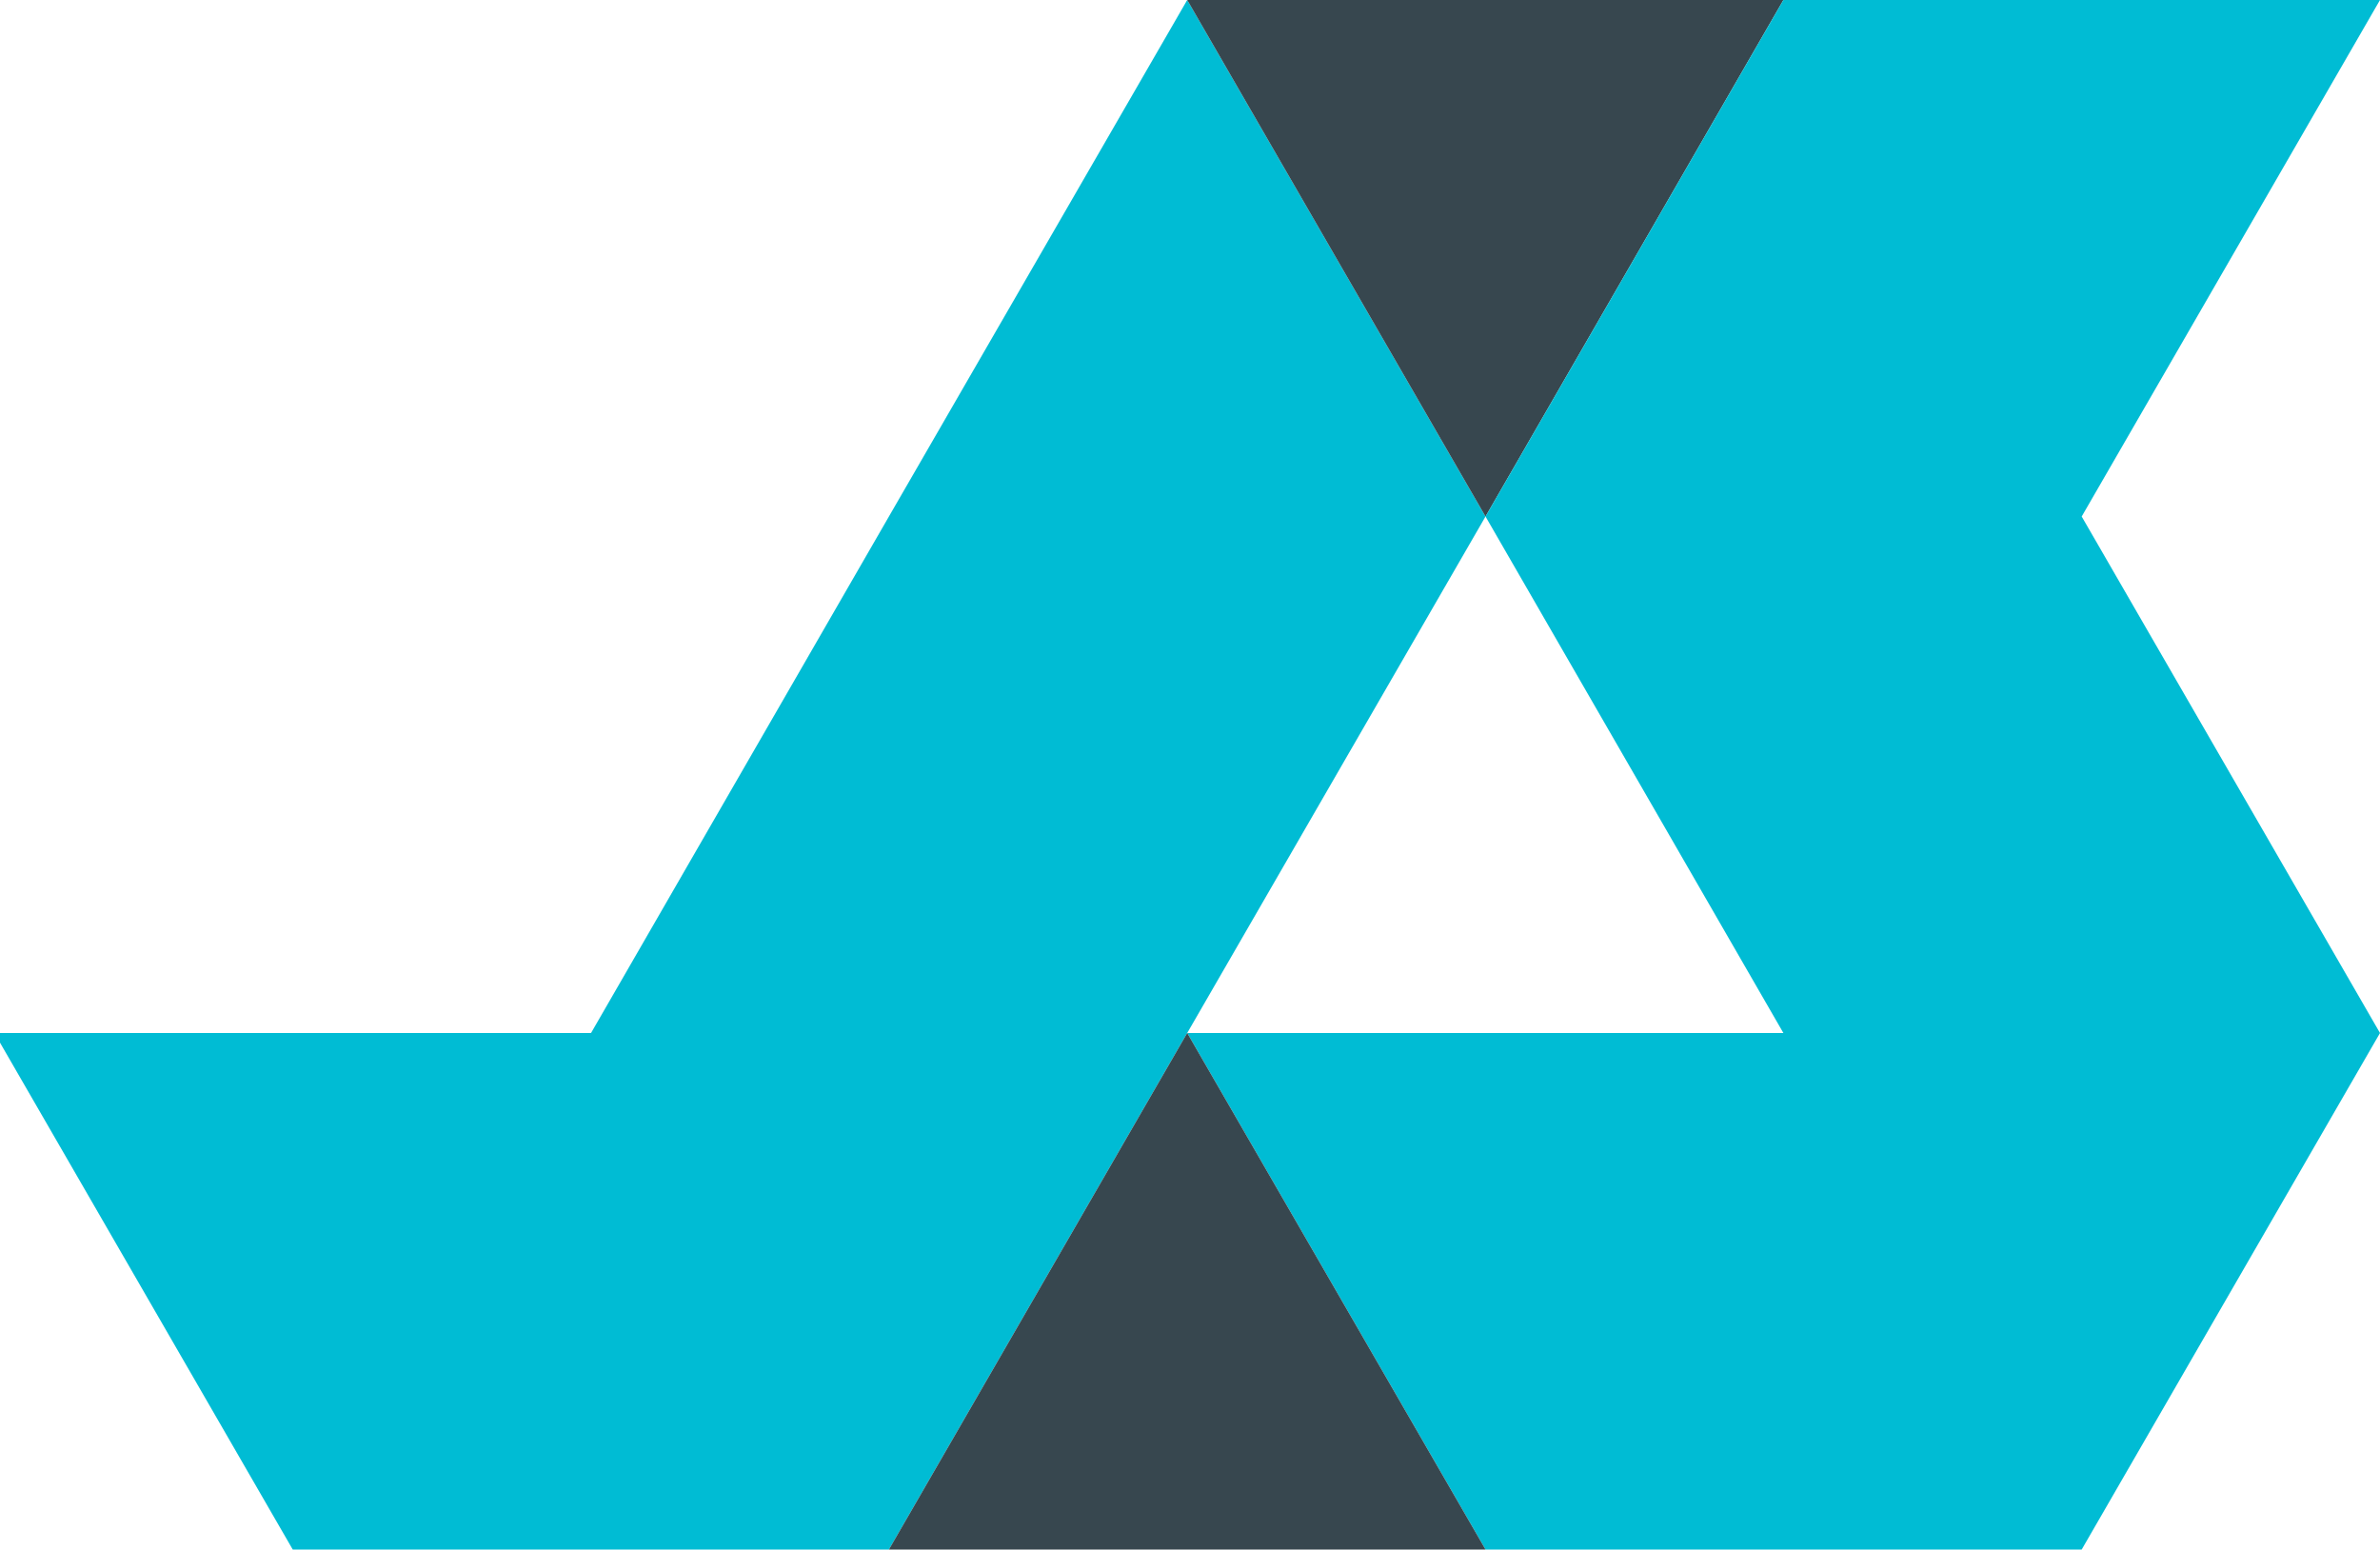
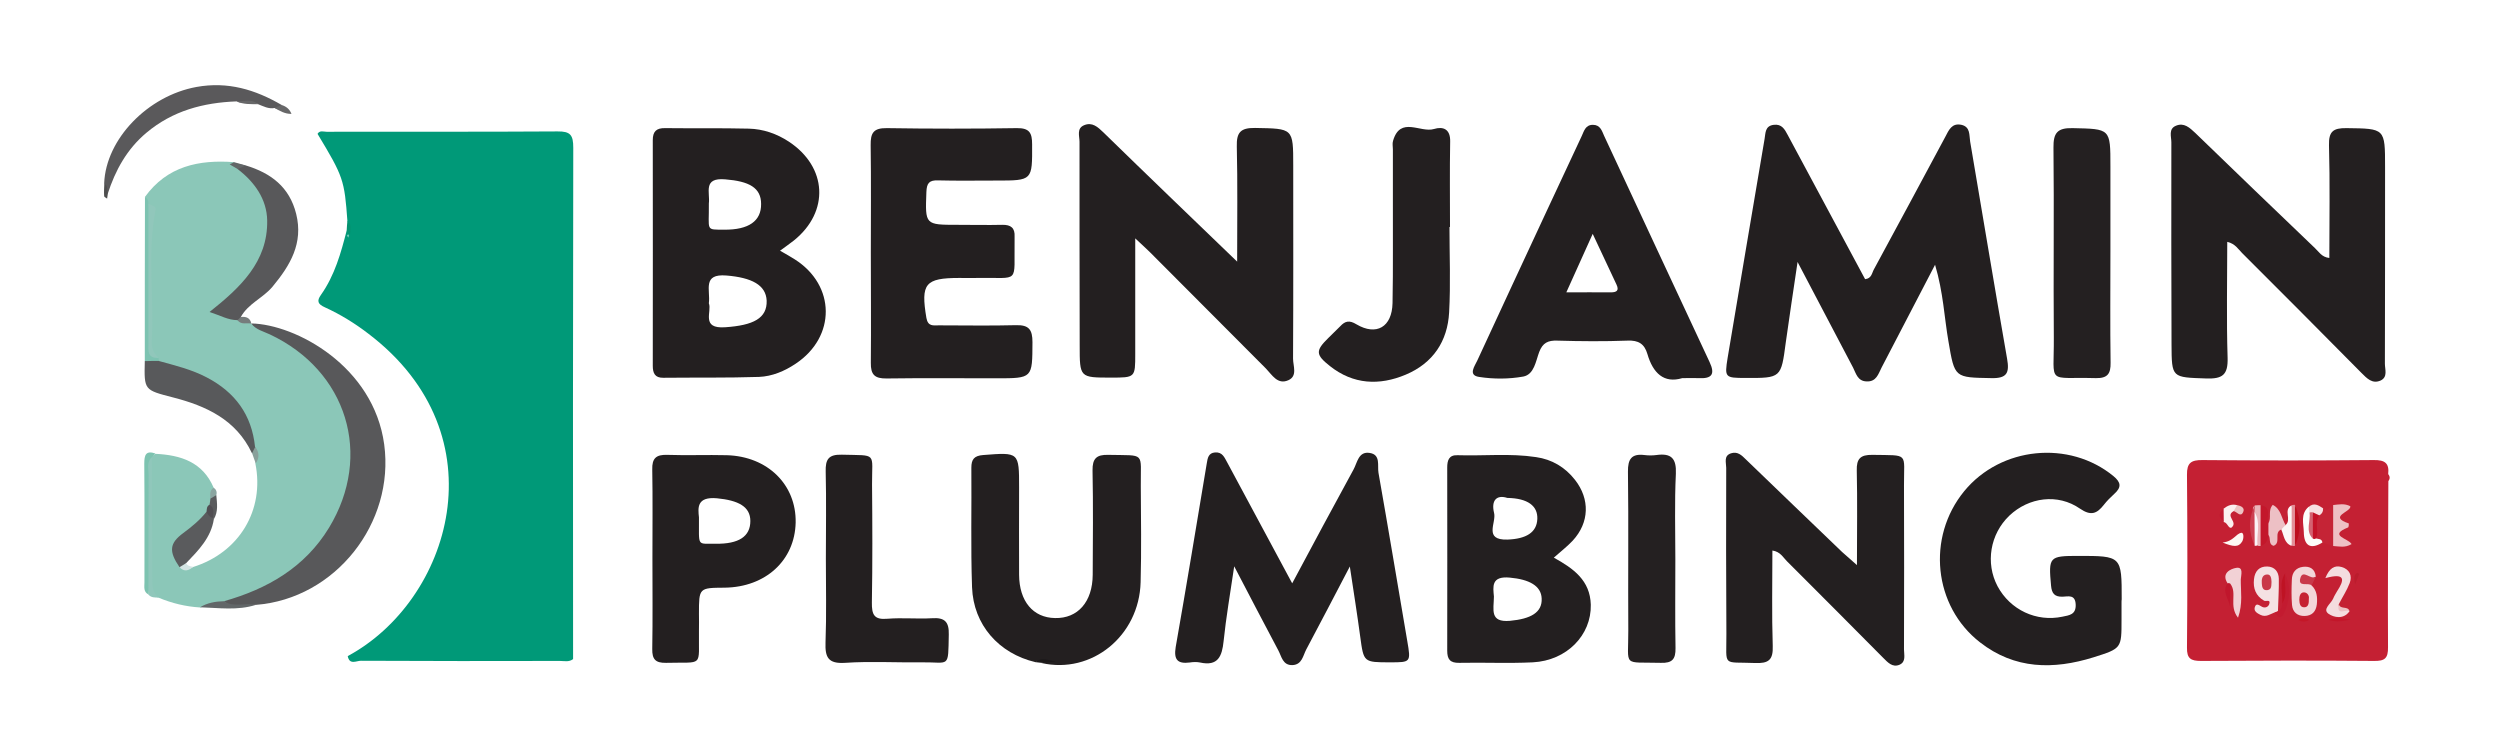
- <svg xmlns="http://www.w3.org/2000/svg" version="1.1" id="Layer_1" x="0px" y="0px" viewBox="0 0 555.3 361.5" enable-background="new 0 0 555.3 361.5" xml:space="preserve">
-   <polygon fill="#00BCD4" points="277,0 207.4,120.5 137.9,241 -1.3,241 68.3,361.5 207.4,361.5 277,241 346.6,120.5 " />
-   <polygon fill="#37474F" points="346.6,120.5 416.1,0 277,0 " />
-   <polygon fill="#00BCD4" points="555.3,0 416.1,0 346.6,120.5 416.1,241 277,241 346.6,361.5 485.7,361.5 555.3,241 485.7,120.5 " />
-   <polygon fill="#37474F" points="277,241 207.4,361.5 346.6,361.5 " />
+ <svg xmlns="http://www.w3.org/2000/svg" version="1.1" id="Layer_1" x="0px" y="0px" viewBox="0 0 1440 432" style="enable-background:new 0 0 1440 432;" xml:space="preserve">
+   <style type="text/css">
+ 	.st0{fill:#009978;}
+ 	.st1{fill:#8BC7B8;}
+ 	.st2{fill:#231F20;}
+ 	.st3{fill:#C42033;}
+ 	.st4{fill:#242021;}
+ 	.st5{fill:#58585A;}
+ 	.st6{fill:#58595B;}
+ 	.st7{fill:#5A595B;}
+ 	.st8{fill:#5A5B5D;}
+ 	.st9{fill:#7DC3B1;}
+ 	.st10{fill:#90C7BB;}
+ 	.st11{fill:#7DC3B0;}
+ 	.st12{fill:#626668;}
+ 	.st13{fill:#676768;}
+ 	.st14{fill:#767C7C;}
+ 	.st15{fill:#1B1819;}
+ 	.st16{fill:#626667;}
+ 	.st17{fill:#89A09B;}
+ 	.st18{fill:#8AA5A0;}
+ 	.st19{fill:#039370;}
+ 	.st20{fill:#4E4E4E;}
+ 	.st21{fill:#D5E5E4;}
+ 	.st22{fill:#91C7BB;}
+ 	.st23{fill:#504D52;}
+ 	.st24{fill:#F5E1E3;}
+ 	.st25{fill:#F3D6D9;}
+ 	.st26{fill:#F4DDDF;}
+ 	.st27{fill:#C52436;}
+ 	.st28{fill:#EEC0C4;}
+ 	.st29{fill:#F2D1D5;}
+ 	.st30{fill:#EDC0C5;}
+ 	.st31{fill:#FDFDFA;}
+ 	.st32{fill:#C3172B;}
+ 	.st33{fill:#FCF7F6;}
+ 	.st34{fill:#C31B30;}
+ 	.st35{fill:#FBEFEF;}
+ 	.st36{fill:#FEF8F3;}
+ 	.st37{fill:#EBB6BB;}
+ 	.st38{fill:#CD4051;}
+ 	.st39{fill:#E39099;}
+ 	.st40{fill:#BD0E1E;}
+ 	.st41{fill:#C9384A;}
+ 	.st42{fill:#FBF3F6;}
+ 	.st43{fill:#C0162C;}
+ 	.st44{fill:#F7E0E2;}
+ 	.st45{fill:#BF1324;}
+ 	.st46{fill:#C3162A;}
+ 	.st47{fill:#EDC4C4;}
+ 	.st48{fill:#BB1C2D;}
+ 	.st49{fill:#EDC1C4;}
+ 	.st50{fill:#C41728;}
+ 	.st51{fill:#C0172F;}
+ 	.st52{fill:#C93849;}
+ 	.st53{fill:#C62132;}
+ 	.st54{fill:#C31227;}
+ 	.st55{fill:#D46271;}
+ </style>
+   <g>
+     <path class="st0" d="M200.3,377.9c59-31.7,89.1-126.9,12-185.6c-7.8-6-16.2-11.2-25.2-15.3c-4-1.8-4.8-3.6-2.2-7.2   c7.9-11.2,11.5-24.1,14.8-37.1c0.8,0.6,1.1,1.4,1.1,2.4c-1.3-0.2-0.1,2.2-0.2,1.6c0.2-3.6,1.1-6.6-0.5-9.4   c-1.7-23.6-2.3-25.5-17.2-50.2c1.3-2.2,3.5-1.2,5.2-1.2c44.3-0.1,88.6,0.1,133-0.2c7.5-0.1,9.1,2.1,9.1,9.4   c-0.2,98.2-0.2,196.3-0.1,294.5c-2.3,1.9-5,1.1-7.6,1.1c-38.1,0.1-76.2,0.1-114.3-0.1C205.6,380.4,201.3,383.4,200.3,377.9z" />
+     <path class="st1" d="M83.5,113.4c12.8-17.7,31-21.5,51.3-20c-0.5,3.4,3,1.7,4.1,3.2c18.6,14.7,22.3,33,11.6,54.1   c-5.6,11-14.3,19.4-23.4,27.4c2.8,3.6,7,3.2,9.8,5.4c2.5,1.4,5.8,0.6,7.9,3l-0.2-0.1c27.4,9.1,47.3,26.3,56.4,54.1   c11.6,35.5-6,75.4-41.4,95.9c-9.4,5.4-19.1,10.1-30,11.7c-4.9,0.1-9.7,0.7-14.4,1.8c-8.2-0.5-16.1-2.4-23.8-5.6   c-4.6-1.3-5.8-4.8-5.7-9c0.2-23.6-0.9-47.2,0.3-70.7c0.7-1.6,2.2-2.2,3.5-3.2c14.6,0.7,27.3,4.7,33.6,19.6   c-0.2,2.1-0.1,4.2-0.2,6.3c0,1.3-0.2,2.6-0.6,3.8c-0.6,1.7-1.4,3.3-2.2,4.9c-2.4,5.3-7,8.5-11.6,11.7c-6.3,4.4-8.7,9.6-4.3,16.6   c1.7,2.6,3.8,4.2,7,2.3c26.6-8.3,41.3-32.8,35.9-59.6c0.8-3.8-0.7-7.1-2-10.4c-5.1-24.9-22.1-37.4-45.1-43.7c-3.5-1-7-1.8-9.9-4.2   c-0.8-0.7-1.5-1.5-2.2-2.3c-3.3-3.5-2.6-7.9-2.6-12.1c-0.1-25,0.1-50.1-0.1-75.1C84.5,117.3,85.1,115,83.5,113.4z" />
+     <path class="st2" d="M1114.6,152.5c-11.2,21.5-21,40.4-30.8,59.2c-1.9,3.7-3,8.3-8.7,8c-5.1-0.2-6-4.5-7.7-7.9   c-10.2-19.4-20.4-38.9-32-60.9c-2.5,17.2-4.8,31.8-6.8,46.4c-2.7,20.4-2.6,20.5-23.3,20.4c-11.7,0-12-0.3-10.2-11.5   c7-42.1,14.2-84.1,21.3-126.2c0.6-3.4,0.2-7.5,5.3-8.1c4.6-0.6,6.3,2.6,8,5.8c14.9,27.8,29.8,55.5,44.6,83.1   c3.8-0.4,3.9-3.6,5.1-5.7c13.8-25.4,27.4-50.8,41.1-76.3c2-3.8,3.7-8.1,9.3-6.9c5.2,1.2,4.4,5.9,5,9.6c7.1,41.7,14,83.5,21.3,125.2   c1.4,8,0,11.3-9,11.1c-21.3-0.4-21.2,0-24.8-21.2C1119.9,182.9,1119.4,168.7,1114.6,152.5z" />
+     <path class="st2" d="M1341.7,148.6c0-21.9,0.4-43.4-0.2-64.9c-0.2-8,2.4-10,10.1-9.9c22.2,0.3,22.2,0,22.2,22.4   c0,37.8,0,75.6-0.1,113.3c0,3.3,1.8,7.7-2.5,9.7c-4.8,2.1-7.9-1.3-11-4.4c-22.9-23.1-45.8-46.2-68.8-69.1c-2.2-2.2-3.9-5.3-8.5-6.4   c0,22.6-0.5,44.7,0.2,66.8c0.3,9.9-3,12.2-12.3,11.9c-19.9-0.7-19.9-0.2-20-19.7c-0.1-38.8-0.2-77.5-0.1-116.3   c0-3.3-1.8-7.8,2.7-9.6c4.6-1.9,7.8,1.1,11.1,4.2c22.9,22.2,45.9,44.3,68.9,66.3C1335.6,144.9,1337.2,148.1,1341.7,148.6z" />
+     <path class="st2" d="M712.6,150.7c0-23.8,0.3-45.1-0.2-66.3c-0.2-8.1,2.1-10.8,10.5-10.7c22,0.4,22,0,22,21.6   c0,37.1,0.1,74.2-0.1,111.3c0,4.2,2.7,10-2.7,12.4c-6.2,2.8-9.4-3.1-12.9-6.7c-22.3-22.3-44.5-44.7-66.8-67c-2.2-2.2-4.6-4.3-8.5-8   c0,23.6,0,45.1,0,66.6c0,13.6,0,13.6-14,13.6c-18,0-18,0-18-18.5c0-39.1-0.2-78.2-0.1-117.3c0-3.3-1.8-7.8,2.7-9.6   c4.6-1.9,7.8,1,11.1,4.2C660.5,100.6,685.6,124.7,712.6,150.7z" />
+     <path class="st3" d="M1375.7,277.1c-0.1,31.9-0.4,63.7-0.2,95.6c0.1,6.6-1.9,8.1-8.2,8c-33.2-0.3-66.4-0.2-99.6,0   c-5.8,0-8.1-1.4-8-7.6c0.3-33.2,0.3-66.4,0-99.6c-0.1-6.9,2.4-8.6,9-8.5c32.9,0.3,65.7,0.3,98.6,0c6.4-0.1,9,1.8,8.3,8.1   C1376.7,274.4,1376.7,275.8,1375.7,277.1z" />
+     <path class="st2" d="M501.6,145.7c0-20.7,0.2-41.4-0.1-62.1c-0.1-7,1.6-9.9,9.3-9.8c25,0.4,50,0.4,74.9,0c7.3-0.1,8.8,2.8,8.8,9.3   c0.1,20.9,0.3,20.9-20.6,20.9c-11.2,0-22.4,0.2-33.5-0.1c-5.2-0.2-6.6,1.6-6.8,6.7c-0.7,18.9-0.9,18.9,18.1,18.9   c8.5,0,17.1,0.2,25.6,0c5-0.1,7.4,1.8,7.1,6.9c0,0.7,0,1.3,0,2c-0.4,25.5,3.4,21.3-21,21.7c-3.6,0.1-7.2,0-10.8,0   c-19.8,0-22.3,3.3-19,23c0.9,5.1,4,4.3,7.2,4.3c14.8,0,29.6,0.3,44.4-0.1c7.5-0.2,9.5,2.6,9.5,9.8c-0.1,20.8,0.2,20.8-20.9,20.8   c-21,0-42.1-0.2-63.1,0.1c-6.9,0.1-9.2-2.2-9.1-9C501.8,187.7,501.6,166.7,501.6,145.7z" />
+     <path class="st2" d="M744.3,336c12.3-23,23.7-44.3,35.3-65.5c2.2-3.9,2.8-10.7,9.4-9.6c6.4,1,4.3,7.3,5,11.4   c5.7,32.3,11.1,64.7,16.6,97c2.1,12.2,2,12.2-9.9,12.2c-15.3,0-15.2,0-17.2-14.7c-1.7-12.7-3.7-25.3-6-40.5   c-9.1,17.4-17,32.6-25.1,47.8c-1.9,3.6-2.4,8.7-7.9,9c-5.7,0.2-6.3-5-8.2-8.5c-8.1-15.2-16.1-30.6-25.4-48.4   c-2.4,16.2-4.7,29.6-6.1,43.1c-0.9,8.7-3.2,14.6-13.6,12.3c-1.9-0.4-4-0.3-5.9,0c-7,0.9-9.3-1.6-8.1-8.9   c6.2-35.2,12-70.5,17.9-105.8c0.5-3,0.9-6,4.8-6.3c4.3-0.3,5.4,3,7,5.8C719.1,289.1,731.2,311.6,744.3,336z" />
+     <path class="st2" d="M1069.6,325.5c0-19.7,0.3-37.1-0.1-54.4c-0.2-6.9,2.1-9.2,9-9.1c21.4,0.4,18.1-1.6,18.2,17.5   c0.1,31.5,0.1,63.1,0,94.6c0,3.1,1.3,7.1-2.6,8.8c-4,1.7-6.7-1.3-9.3-3.9c-18.5-18.6-37-37.3-55.6-55.8c-2.2-2.2-3.7-5.4-8.3-6.1   c0,18.6-0.4,36.8,0.2,55c0.3,8.1-2.5,10.1-10.1,9.8c-19.3-0.8-16.5,2.6-16.6-16.8c-0.2-31.9-0.2-63.7-0.1-95.6c0-3-1.6-7,2.8-8.4   c3.7-1.2,6.1,1.1,8.5,3.5c18.4,17.8,36.9,35.5,55.4,53.3C1063.3,319.9,1065.7,322,1069.6,325.5z" />
+     <path class="st2" d="M1222,347.1c0,3.3,0,6.6,0,9.9c0,16.4,0.1,16.5-16.1,21.6c-23.1,7.2-45.4,7-65.4-8.6   c-26.8-20.8-30.9-60.5-9.1-87.1c21.1-25.7,60.5-29.5,85.9-8.7c4.5,3.7,4.7,6.5,0.6,10.2c-2.2,2-4.3,4.1-6.1,6.4   c-4,5.1-7.4,6.5-13.7,2.2c-12.8-8.9-29.5-6.6-40.7,4c-11.1,10.6-13.9,27.3-6.8,40.7c7.3,13.6,22.4,20.7,37.4,17.5   c3.8-0.8,7.8-1.1,7.6-6.9c-0.2-6.1-4.4-4.7-7.6-4.6c-4.6,0.1-6.2-1.9-6.6-6.4c-1.5-16.5-1.1-17.1,15.5-17.1c25.2,0,25.2,0,25.2,25   C1222,345.8,1222,346.5,1222,347.1z" />
+     <path class="st2" d="M596.4,381.4c-21.1-5-35.7-21.5-36.5-43.1c-0.8-23-0.2-46-0.4-68.9c0-4.8,1.6-6.9,6.8-7.3   c20.7-1.6,20.7-1.8,20.7,18.8c0,16.7-0.1,33.5,0,50.2c0.1,15.2,8,24.7,20.7,24.9c13.1,0.3,21.6-9.3,21.7-24.9   c0.1-20,0.3-40.1-0.1-60.1c-0.1-6.9,2.3-9.2,9.1-9c21.8,0.5,18.5-2,18.7,18.1c0.1,18.4,0.4,36.8-0.1,55.2   c-0.8,31-28.2,53.2-57.1,46.6c2.2-1.8,4.7-1.2,5.3-1.1C603.4,381,599.9,379.8,596.4,381.4z" />
+     <path class="st2" d="M834.9,130.7c0,16.4,0.7,32.8-0.2,49.2c-0.9,16.7-9.3,29.3-25,35.9c-15.2,6.4-30.2,5.7-43.6-4.9   c-8.4-6.6-8.4-8.9-1.1-16.1c2.3-2.3,4.7-4.6,7-6.9c2.8-3,5.2-3.6,9.3-1.1c11.5,6.8,20.5,1.6,20.8-12.2c0.4-20.3,0.1-40.7,0.2-61   c0-9.2,0-18.4,0-27.6c0-1.6-0.4-3.4,0.1-4.9c4.2-14.4,15.8-4.4,23.6-6.8c5.2-1.6,9.5,0,9.3,7.3c-0.3,16.4-0.1,32.8-0.1,49.2   C835.1,130.7,835,130.7,834.9,130.7z" />
+     <path class="st4" d="M1215.6,144.9c0,21.4-0.2,42.7,0.1,64.1c0.1,6.2-1.7,8.9-8.4,8.8c-28.9-0.8-24.1,4.4-24.3-23.3   c-0.3-36.5,0.2-73-0.2-109.4c-0.1-8.4,2.1-11.5,11-11.3c21.8,0.5,21.8,0.1,21.8,21.9C1215.6,112.1,1215.6,128.5,1215.6,144.9z" />
+     <path class="st2" d="M475.7,321.9c0-16.7,0.3-33.5-0.1-50.2c-0.2-7.1,1.6-10,9.3-9.8c20.7,0.6,17.3-1.7,17.4,17.2   c0.2,22.6,0.3,45.3-0.1,67.9c-0.1,7.1,1.3,10.1,9,9.4c8.5-0.7,17.1,0.2,25.6-0.3c7.3-0.5,9.9,2,9.7,9.4c-0.4,19.8,0.6,15.8-15.5,16   c-14.8,0.2-29.6-0.7-44.3,0.3c-9.7,0.6-11.5-3.2-11.2-11.7C476.1,354.1,475.7,338,475.7,321.9z" />
+     <path class="st5" d="M129,346.3c25.1-7.1,46.6-19.5,60.5-42.3c25.4-41.8,10.4-90.5-34.1-111.4c-3.8-1.8-8.1-2.7-10.7-6.3   c25.6,0.5,70.5,24.6,76.6,69.7c6.1,45.3-28.1,88.8-73.8,92.4C141.2,348.3,134.6,351.7,129,346.3z" />
+     <path class="st4" d="M965,322.1c0,17.1-0.2,34.1,0.1,51.2c0.1,6.4-1.9,8.7-8.4,8.5c-22.5-0.6-18.7,2.8-18.8-18.6   c-0.2-30.5,0.2-61-0.2-91.5c-0.1-7.3,2.1-10.5,9.5-9.6c2.3,0.3,4.6,0.3,6.9,0c8.5-1.2,11.6,1.9,11.2,10.8   C964.5,289.3,965,305.7,965,322.1z" />
+     <path class="st5" d="M136.8,184.4c-5.4,0-9.9-2.7-16.1-4.7c17.6-14,33.6-28.8,33.2-52.7c-0.2-12.2-7.2-22.1-17-29.6   c0.1-4.1,2.7-2.2,4.7-2.1c14.4,4.4,25.1,12.3,29,27.9c4.2,16.9-3.4,29.6-13.6,41.9c-5.5,6.6-14,9.7-18.3,17.5   C139.1,184.2,138.9,185.2,136.8,184.4z" />
+     <path class="st6" d="M91.4,207.9c9.4,2.6,19,4.9,27.7,9.5c16.3,8.5,25.9,21.5,27.8,40c0.6,1.8,1.6,3.7-1.8,3.6   c-9.1-19.3-26.4-27.2-45.5-32.1c-16.6-4.3-16.6-4.1-16.2-20.9C86.1,205.9,88.8,205.9,91.4,207.9z" />
+     <path class="st7" d="M136.3,58.4c-19.2,0.7-36.9,5.4-52,18.1C73.1,85.9,66.4,98.1,62,111.8c-2.1-1.6-0.3-4.5-2-6.2   C61,80,85.2,55.2,113.1,50.1c18.1-3.3,33.9,1.5,49.2,10.4c-0.1,3.6-2.1,2.6-4.1,1.7c-3.5,0.7-6.5-1-9.6-2.2   C144.7,57.9,140.2,60.3,136.3,58.4z" />
+     <path class="st8" d="M103.4,326.7c-6.3-9.2-5.8-13.8,2.2-19.7c4.9-3.6,9.6-7.5,13.4-12.3c1.9,0.2,3,1.4,3.9,3   c0.1,0.4,0.2,0.8,0.3,1.2c-1.6,10.8-8.9,18.1-16,25.5C106.3,325.8,105.5,327.3,103.4,326.7z" />
+     <path class="st9" d="M91.4,207.9c-2.7,0-5.3,0-8,0.1c0-31.5,0-63,0.1-94.6c1.6,0.8,2,2.3,2,4c2,12,0.6,24.2,0.9,36.3   c0.3,14.5,0.1,28.9,0,43.4c0,4.1-0.2,8,5,9.1C91.4,206.7,91.4,207.3,91.4,207.9z" />
+     <path class="st10" d="M87.5,263.3c0.1,23.8,0.1,47.6,0.2,71.4c0,3.5,0.6,7.1,3.7,9.5c-2.2,0-4.4,0.1-6-1.8   c-2-25.4-0.4-50.8-0.8-76.2C84.6,264.4,85.3,263.1,87.5,263.3z" />
+     <path class="st11" d="M87.5,263.3c-3.2,2.9-1.9,6.8-1.9,10.2c-0.1,23-0.1,45.9-0.1,68.9c-3-1.5-2.3-4.4-2.3-6.9   c0-22.8,0.1-45.6-0.1-68.4c0-4.9,0.8-7.8,6.4-5.9C88.8,261.9,88.2,262.6,87.5,263.3z" />
+     <path class="st12" d="M129,346.3c5.8,3.8,12.3,0.7,18.4,2.1c-10.6,3.4-21.4,1.7-32.2,1.4C119.4,347.2,124.2,346.4,129,346.3z" />
+     <path class="st8" d="M120.7,290.7c0.2-1.2,0.4-2.3,0.5-3.5c0.8-1.2,1.2-3.1,3.4-2c0.4,4.7,1.2,9.4-1.4,13.8c0,0-0.6-0.7-0.6-0.7   C121.1,295.9,121.1,293.3,120.7,290.7z" />
+     <path class="st13" d="M158.2,62.2c1.4-0.6,2.7-1.2,4.1-1.7c2.5,0.8,4.5,2.3,5.6,5.1C164.2,65.7,161.2,63.9,158.2,62.2z" />
+     <path class="st14" d="M136.8,184.4c0.6-0.6,1.3-1.2,1.9-1.8c3.1-0.4,5.4,0.5,6.1,3.8C142.1,185.8,138.9,187.3,136.8,184.4z" />
+     <path class="st15" d="M596.4,381.4c3.7-3.2,7.8-1,11.8-0.3c-2.8,0.2-5.5,0.5-8.3,0.7C598.7,381.7,597.5,381.5,596.4,381.4z" />
+     <path class="st13" d="M136.3,58.4c4.2,0.1,8.6-1.7,12.3,1.6C144.4,60,140.2,60.2,136.3,58.4z" />
+     <path class="st16" d="M141.6,95.3c-1.6,0.7-3.1,1.4-4.7,2.1c-1.5-0.9-3.1-1.8-4.6-2.7c0.8-0.4,1.7-0.9,2.5-1.3   C137.1,94,139.3,94.6,141.6,95.3z" />
+     <path class="st17" d="M145.2,261c0.6-1.2,1.2-2.4,1.8-3.6c2.4,3.1,2.5,6.3,0.3,9.5C146.5,264.9,145.9,262.9,145.2,261z" />
+     <path class="st18" d="M124.6,285.2c-1.1,0.7-2.2,1.3-3.4,2c-0.2-2.4-0.5-4.7,1.9-6.3C124.6,282,125.1,283.4,124.6,285.2z" />
+     <path class="st19" d="M200.1,127.2c2.4,1.8,1.9,4.5,1.7,6.9c-0.1,1.2-0.9,1.3-1.6,0.3c-0.3-0.5-0.3-1.2-0.5-1.8   C199.8,130.8,199.9,129,200.1,127.2z" />
+     <path class="st20" d="M60.1,105.5c2.2,1.6,1.5,4.1,2,6.2c-0.1,0.9-0.3,1.8-0.4,2.7c-0.6-0.5-1.7-0.9-1.7-1.4   C59.8,110.6,60,108.1,60.1,105.5z" />
+     <path class="st21" d="M103.4,326.7c1.3-0.8,2.5-1.5,3.8-2.3c0.9,1.7,2.5,1.8,4.1,2.1C108.7,328.7,106.1,329.6,103.4,326.7z" />
+     <path class="st22" d="M91.4,206.1c-6.8,0.5-5.9-4.4-5.9-8.6c0-26.7,0-53.5,0-80.2c1.5,1,4.5,1.2,4.1,3.5   c-4.9,25.2-0.7,50.6-2.2,75.8C87.2,200.7,88.6,203.6,91.4,206.1z" />
+     <path class="st23" d="M120.7,290.7c3,1.9,2.2,4.8,1.9,7.6c-2-0.4-2.8-1.9-3.6-3.5C119.1,293.2,119,291.6,120.7,290.7z" />
+     <g>
+       <path class="st2" d="M457.8,149.4c-2.5-1.6-5-3-8.5-5c3.3-2.4,5.7-4.1,8-5.9c20.6-16.6,19.2-42.3-2.9-56.9    c-7-4.6-14.8-7.3-23.1-7.5c-16.1-0.4-32.2-0.1-48.2-0.3c-5-0.1-7.1,1.9-7.1,6.9c0.1,43.3,0,86.6,0,130c0,4.2,1.2,7,6.1,6.9    c18.4-0.2,36.8,0.1,55.1-0.5c7.5-0.3,14.7-3.3,21.1-7.6C481.6,194,481.4,164.4,457.8,149.4z M417.7,103.3    c13.8,1.1,20.7,4.8,20.7,14.2c0.1,9.8-7.1,14.9-21.2,14.8c-11.1-0.1-8.7,0.9-8.9-15.1C409.1,110.9,404.7,102.2,417.7,103.3z     M417.7,188.5c-14.2,1-7.5-9.1-9.4-13.8c1-7.6-4-17.2,10.2-16c14.4,1.2,22.7,5.4,23.1,14.5C441.9,183.3,434,187.4,417.7,188.5z" />
+     </g>
+     <path class="st24" d="M1310.3,352.7c-2.6,1-5.1,3-8.2,1.5c-1.8-0.9-3.9-2-3.4-4.2c0.8-3.2,2.7-1.2,4.4-0.4c1.8,0.8,3.5-0.1,4-1.7   c0.9-2.9-1.9-1.3-3-1.9c-4.8-2.8-6.4-7.1-5.8-12.4c0.5-4.6,3-7.4,7.6-7.3c4.3,0.1,6.6,3,6.7,7c0.1,6.2-0.3,12.4-0.5,18.6   C1311.7,352.7,1311.1,352.9,1310.3,352.7z" />
+     <path class="st25" d="M1331.5,337.2c3.1,3,3.4,6.8,3,10.9c-0.5,4.2-2.8,6.6-7,6.7c-4.2,0.1-6.9-2.2-7.3-6.3   c-0.4-4.8-0.3-9.7-0.1-14.6c0.1-4.1,2.3-6.9,6.4-7.4c4-0.5,7,1.2,7.4,5.7C1332.2,333.3,1328.8,333.8,1331.5,337.2z" />
+     <path class="st26" d="M1353.3,352.1c-3.4,4.9-9.1,3.5-12,1.5c-3.8-2.7,1.3-5.8,2.6-8.8c0.6-1.5,1.5-2.9,2.3-4.3   c4.1-6.3,5.2-10.8-6.8-7.5c2.3-5.7,5.2-7.6,9.4-6.4c4.5,1.3,6.3,5,4.6,9.3c-1.6,4.2-4.2,8.1-6.3,12.2   C1347,353,1352,349.7,1353.3,352.1z" />
+     <path class="st27" d="M1343.9,314.5c-2.1-0.7-4.1-1.3-6.2-2c-1.5-0.9-3.6-0.3-4.5-2.3c-0.3-4.7-1.9-9.5,1.1-13.9   c0.9-1.6,2.5-2.5,3.9-3.6c2.9,2.5,3.9-1.1,5.7-1.9C1347.1,298.8,1347.1,306.7,1343.9,314.5z" />
+     <path class="st28" d="M1343.9,314.5c0-7.9,0-15.7,0-23.6c3.2-0.3,6.5-1.1,9.9,0.7c0.6,3.3-13.1,5.8-0.9,9.9c0.1,0,0,2.1-0.4,2.3   c-11.8,4.7,0.3,6.3,2,9.6C1350.7,315.7,1347.3,314.7,1343.9,314.5z" />
+     <path class="st29" d="M1283.1,336c-3.9-5.9,1.9-8.4,4.9-8.9c4.5-0.8,2.8,4.2,2.7,6.6c-0.1,6.8,1.3,13.9-1.6,22.1   c-5.5-6.9-0.2-14.3-4.5-19.6C1284,336.9,1283.5,336.8,1283.1,336z" />
+     <path class="st30" d="M1306.6,301.3c2-3.1-0.5-7.1,2.5-10.5c4.8,2.4,5,7.7,7.4,11.6c-0.3,1.4-1.1,2.3-2.5,2.6   c-4.5,1.7,0.1,7.6-4.4,9.4c-3.3-1-1.4-4.5-3-6.2C1304.2,305.9,1304.2,303.6,1306.6,301.3z" />
+     <path class="st31" d="M1333.9,310.1c1.4,0.5,3.5,0,3.8,2.4c-7.1,4.4-10.6,1.5-10.7-5.9c-0.1-4.9-2.1-10.6,2.8-14.7   c0.8,0.6,1.4,1.3,1.8,2.2c1.1,4.6-0.2,9.2,0.7,13.8C1332.7,308.8,1333.3,309.5,1333.9,310.1z" />
+     <path class="st32" d="M1306.6,301.3c0,2.3,0,4.6,0,6.9c-0.4,2.9-1.3,5.4-4.5,6.3c-3.7-7.8-3.7-15.6,0-23.5   C1309.1,292,1305.1,297.9,1306.6,301.3z" />
+     <path class="st33" d="M1314,305c0.8-0.9,1.7-1.7,2.5-2.6c3.7-3-1.5-8.7,3.4-11.3c3.3,7.8,3.3,15.5,0,23.3   C1315.6,312.8,1315.6,308.4,1314,305z" />
+     <path class="st34" d="M1310.3,352.7c0.6-0.2,1.2-0.5,1.9-0.7c1.8-0.9,2.1-2.5,2.3-4.2c2.2-5.7-0.8-11.8,1.7-17.4   c3.5,7,2.8,14.1,0.2,21.1C1315.4,353.9,1313.7,358.5,1310.3,352.7z" />
+     <path class="st35" d="M1286.6,294.4c-5.3,2.9,3,6.3-1.4,9.6c-1.7,0.4-2.2-3-4.3-3.3c-1.8-2.5-1.6-5.1-0.1-7.7   c2.3-1.8,4.8-2.9,7.8-2C1289.5,293.1,1288.2,293.8,1286.6,294.4z" />
+     <path class="st36" d="M1280.2,312.5c6.4-0.7,7.6-5.1,10.8-5.6c1.5-0.2,1.5,3.3,0.5,5C1289.4,315.4,1286.4,315,1280.2,312.5z" />
+     <path class="st37" d="M1302.1,291c0,7.8,0,15.6,0,23.5c-0.6,0.1-1.3,0-1.8-0.3c-3.8-5.9-0.5-12.7-2.3-18.8   c-0.4-1.6-0.8-3.2,0.9-4.3C1299.9,291,1301,291,1302.1,291z" />
+     <path class="st38" d="M1298.8,291c-0.1,1.3-0.2,2.6-0.2,3.9c1.5,6.5,1.2,13,0.1,19.5C1295.2,306.6,1295,298.8,1298.8,291z" />
+     <path class="st39" d="M1320,314.3c0-7.8,0-15.5,0-23.3c0.6-0.2,1.2-0.2,1.9-0.2c2,7.9,2,15.8,0,23.6   C1321.3,314.6,1320.6,314.5,1320,314.3z" />
+     <path class="st40" d="M1321.9,314.5c0-7.9,0-15.8,0-23.6C1325.5,298.8,1325.4,306.7,1321.9,314.5z" />
+     <path class="st41" d="M1331.5,337.2c-1.9-1.9-8,1.3-6.5-4.2c1.5-5.4,6,1.4,8.9-0.9C1333.1,333.8,1332.3,335.5,1331.5,337.2z" />
+     <path class="st42" d="M1298.7,314.4c0-6.5-0.1-13-0.1-19.5c3.8,6.1,1.1,12.8,1.7,19.2l-0.8,0.3L1298.7,314.4z" />
+     <path class="st43" d="M1283.1,336c0.5-0.2,1-0.2,1.5,0.2c0,4.6,0,9.1,0,13.7C1284,345.2,1279.5,340.9,1283.1,336z" />
+     <path class="st44" d="M1330.2,295.2c-0.1-1.1-0.2-2.1-0.4-3.2c3.1-2.8,5.7-0.9,8.3,0.8c0.1,1.8-0.6,3.2-2.3,4.1   c-1.4,1-2.7,0.4-4-0.3C1331.3,296.1,1330.8,295.6,1330.2,295.2z" />
+     <path class="st45" d="M1316.2,330.3c-0.8,5.8,1.9,11.9-1.7,17.4C1315,341.9,1312.5,335.8,1316.2,330.3z" />
+     <path class="st46" d="M1354,356.9c-5.8,1.2-8.9,1.4-13,0.1C1345.1,355.6,1348.3,355.9,1354,356.9z" />
+     <path class="st47" d="M1286.6,294.4c0.6-1.1,1.3-2.3,1.9-3.4c2.4,0.3,4.8,1.6,3.5,4.1C1290.5,298.1,1288.5,294.8,1286.6,294.4z" />
+     <path class="st48" d="M1356.5,336.6c-0.9-4.3-0.4-5.7,1.2-6.6c0.2-0.1,1.3,0.6,1.2,0.7C1358.4,332.1,1357.8,333.5,1356.5,336.6z" />
+     <path class="st49" d="M1353.3,352.1c-1.9-1.5-7.7,3-6.1-4C1348.1,351.3,1352.6,348.8,1353.3,352.1z" />
+     <path class="st50" d="M1323.8,357.2c2.2-1.7,4.2-1.4,6.5-0.3C1328.2,358.5,1326.1,358.2,1323.8,357.2z" />
+     <path class="st51" d="M1280.8,293c0,2.6,0.1,5.1,0.1,7.7C1277.9,298.2,1277.6,295.6,1280.8,293z" />
+     <g>
+       <path class="st2" d="M984.7,208.5c-20.3-43.4-40.5-86.8-60.7-130.2c-1.3-2.9-2.2-6.4-6.5-6.4c-4.3,0-5.1,3.6-6.4,6.4    c-6.7,14.3-13.3,28.5-20,42.8c-13.4,28.9-26.9,57.7-40.2,86.6c-1.4,3.1-5.5,8.4,1,9.4c8.3,1.3,17.2,1.3,25.5-0.2    c6.3-1.2,7.2-8.9,9.2-14.2c2-5.2,5-6.7,10.4-6.5c13.5,0.4,27,0.5,40.4,0c6.4-0.3,9.8,1.9,11.5,7.7c3.2,11,9.5,17.1,20.1,13.9    c4.3,0,6.9-0.1,9.5,0C985.9,218.2,988.1,215.7,984.7,208.5z M927.8,168.4c-8.1-0.1-16.1,0-25.6,0c5.1-11.4,9.7-21.6,15.2-33.7    c5,10.7,9.4,19.9,13.7,29.2C932.7,167.3,931.3,168.4,927.8,168.4z" />
+     </g>
+     <g>
+       <path class="st2" d="M895,321.2c4.2-3.7,7.8-6.5,10.9-9.8c9.6-10.4,10-23.9,1.3-35c-5.7-7.3-13.3-11.8-22.4-13.1    c-15-2.3-30.2-0.6-45.3-1.1c-5-0.2-5.9,3.1-5.9,7.1c0,35.2,0.1,70.3,0,105.5c0,4.9,1.6,7.1,6.9,7c14.1-0.3,28.3,0.4,42.4-0.3    c19.6-1,33.8-15.7,33.4-33.2C915.9,334.3,906.4,327.5,895,321.2z M860.6,295.5c-1.8-7.2,1.4-10.7,7.6-8.7    c11.8,0.2,17.6,4.6,17.3,12.1c-0.3,7.8-6.4,11.5-17.2,11.9C854.3,311.2,862,301,860.6,295.5z M869.7,357.6c-11.8,1-9.3-6.4-9.2-14    c-0.5-5.6-1.7-11.9,9.1-10.9c11.2,1,18.1,4.7,18.4,12C888.4,352.8,881.7,356.5,869.7,357.6z" />
+     </g>
+     <g>
+       <path class="st2" d="M418.7,262.2c-11.5-0.3-23,0.2-34.4-0.2c-6.3-0.2-8.8,1.9-8.6,8.5c0.3,17,0.1,34.1,0.1,51.2    c0,17.4,0.2,34.8-0.1,52.1c-0.1,5.9,1.8,8.1,7.9,8c22.1-0.6,18.7,3,19-18.5c0.1-3.3,0-6.6,0-9.8c0-14.9,0-14.9,14.8-15    c23.6-0.3,40.4-15.7,40.9-37.5C458.7,279.2,442.2,262.9,418.7,262.2z M412.1,313.2c-10.9-0.2-9.4,2.1-9.5-15.2    c-0.6-5.5-1.3-12,10.3-11c12.4,1.2,19.3,4.8,19.3,13.1C432.2,309,425.6,313.4,412.1,313.2z" />
+     </g>
+     <path class="st52" d="M1308.4,335.2c-0.2,1.8,0.3,4.3-2.3,4.7c-2.6,0.4-3.2-1.6-3.3-3.7c-0.2-2.4,0.1-5.1,2.9-5.3   C1308.1,330.7,1308.3,333.2,1308.4,335.2z" />
+     <path class="st53" d="M1329.9,344.8c0.1,2.8-0.3,5-2.7,5c-2.4,0-2.7-2.2-2.8-4.3c0-2.1,0.5-4.3,2.7-4.3   C1329.3,341.3,1330.2,343.4,1329.9,344.8z" />
+     <path class="st54" d="M1332.2,295.1c1.3,0.6,2.5,1.2,3.8,1.8c-3.3,4,0.1,9-2,13.2l-0.8,0.4l-0.9-0.2   C1330.4,305.3,1330.4,300.2,1332.2,295.1z" />
+     <path class="st55" d="M1332.2,295.1c0,5.1,0,10.1,0,15.2c-4.5-4.6-1.2-10.1-1.9-15.1C1330.9,295,1331.5,295,1332.2,295.1z" />
+   </g>
</svg>
